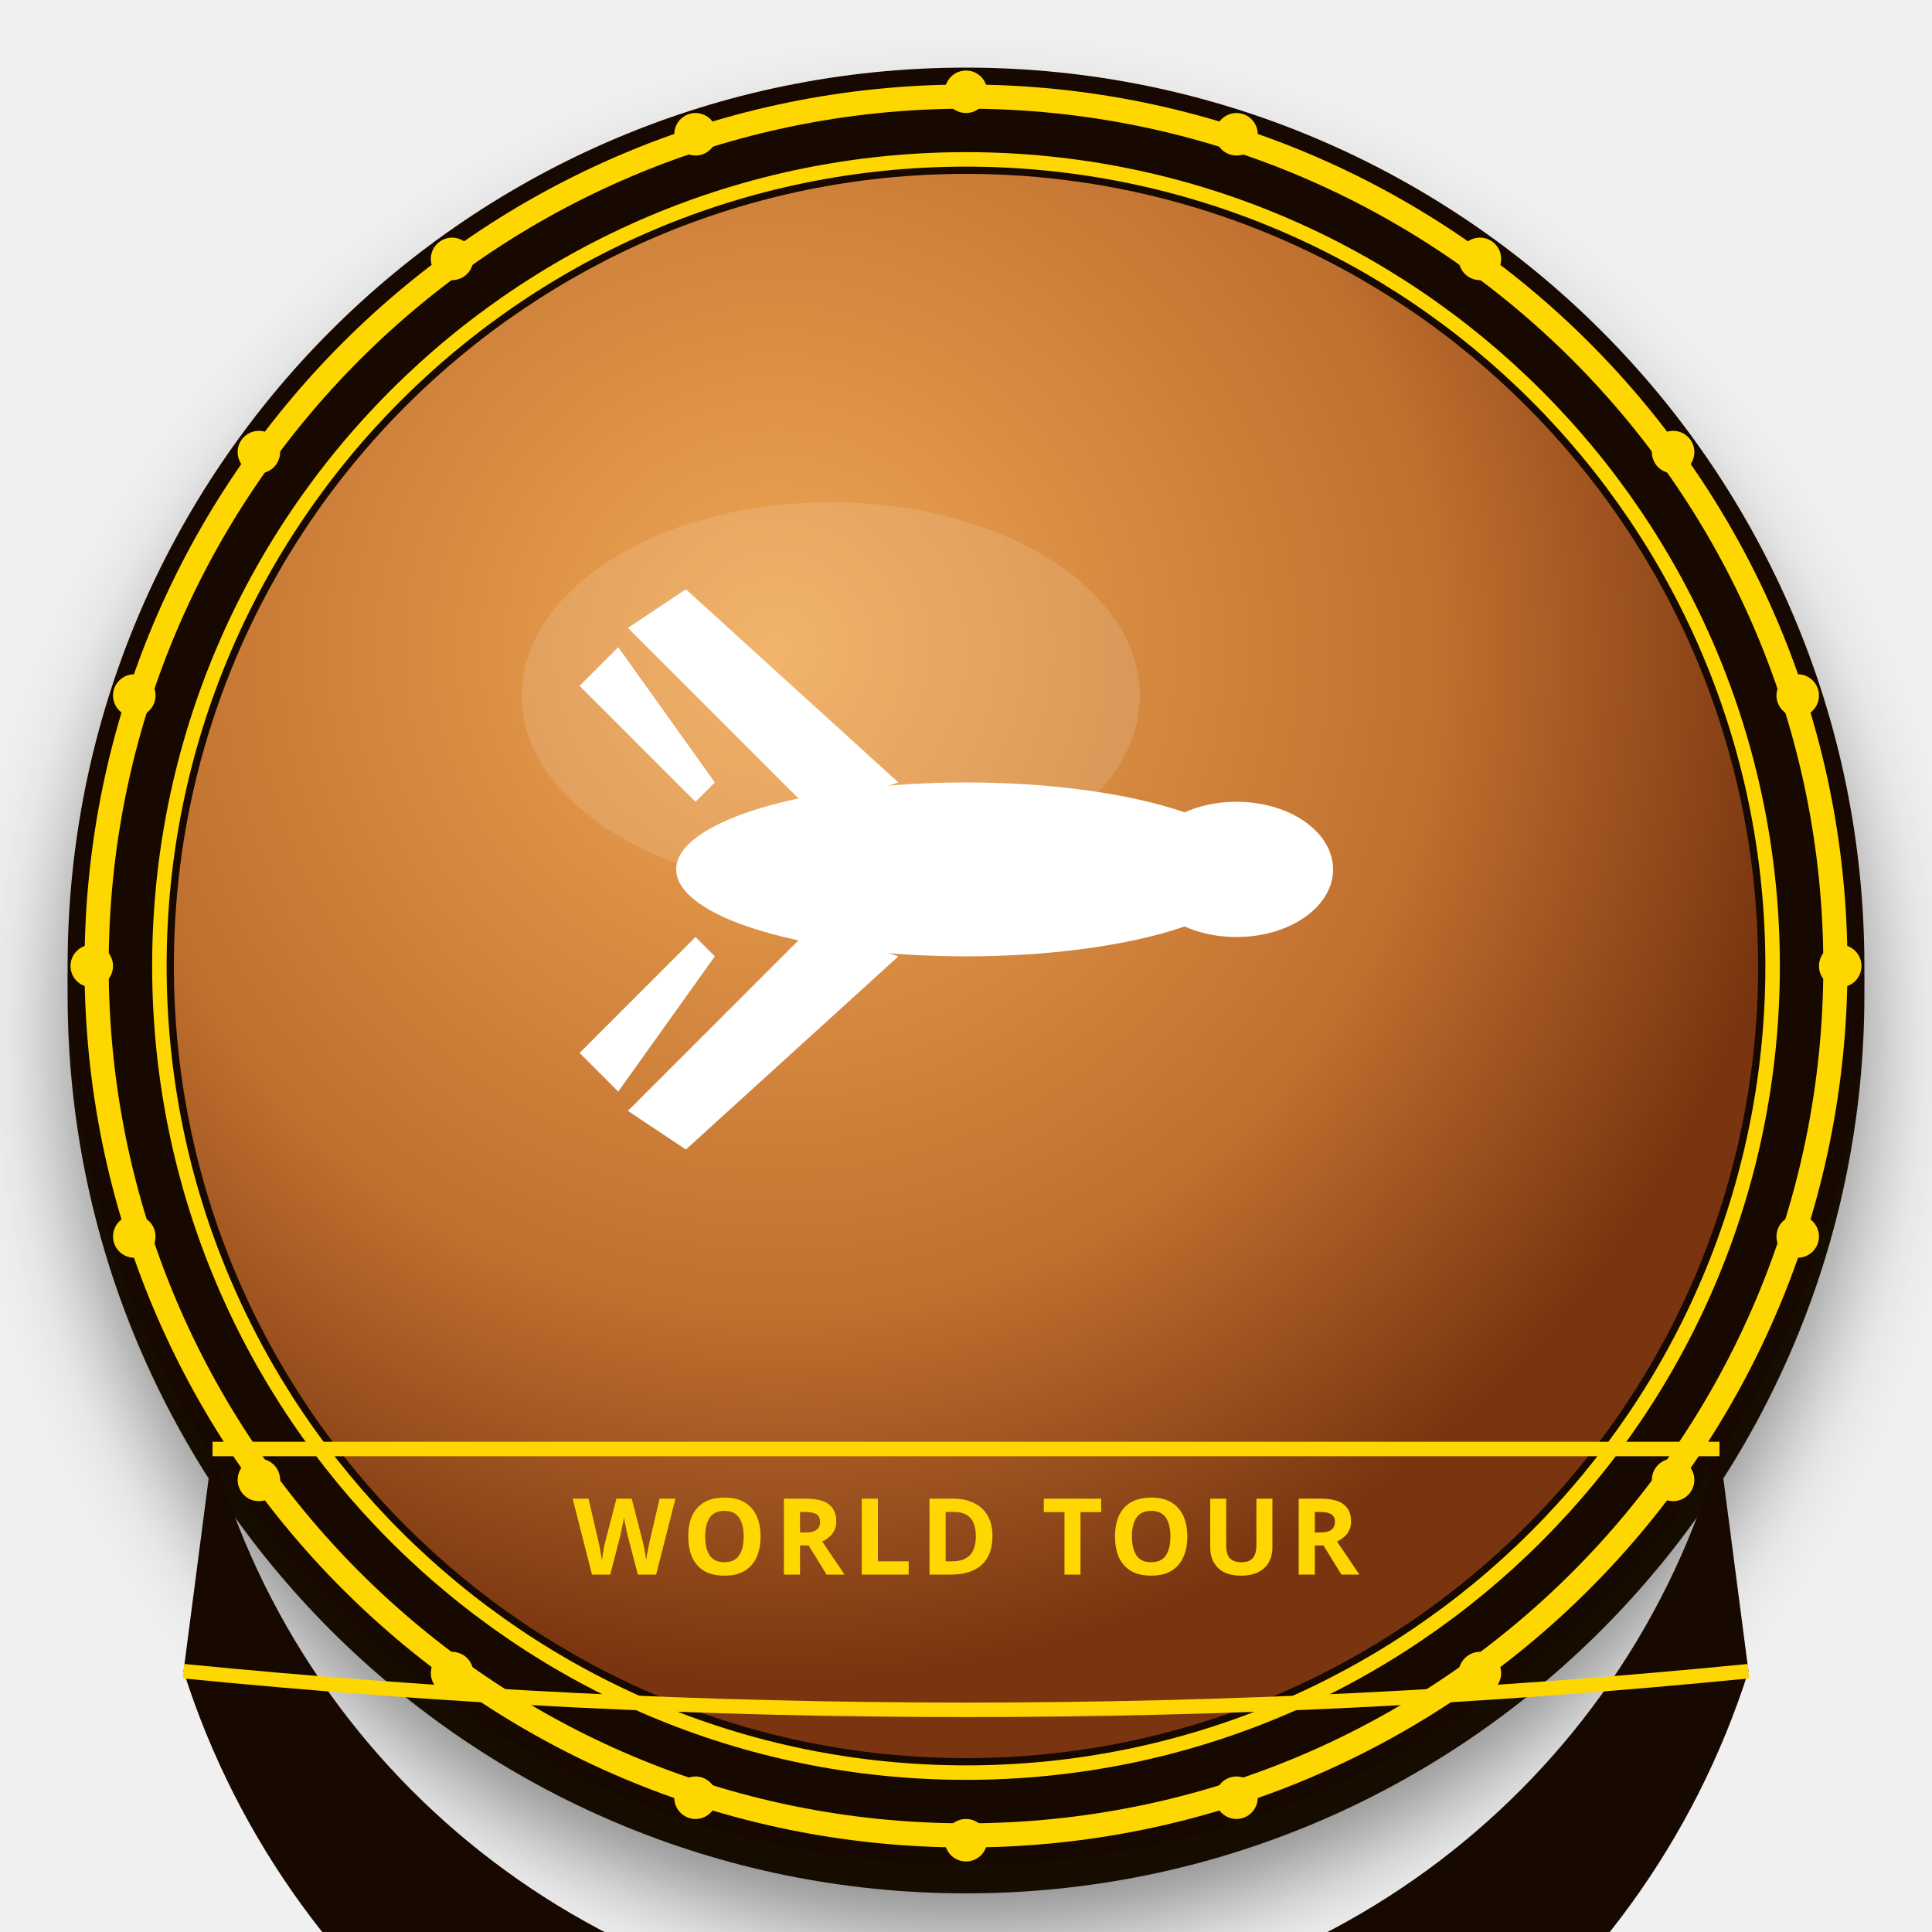
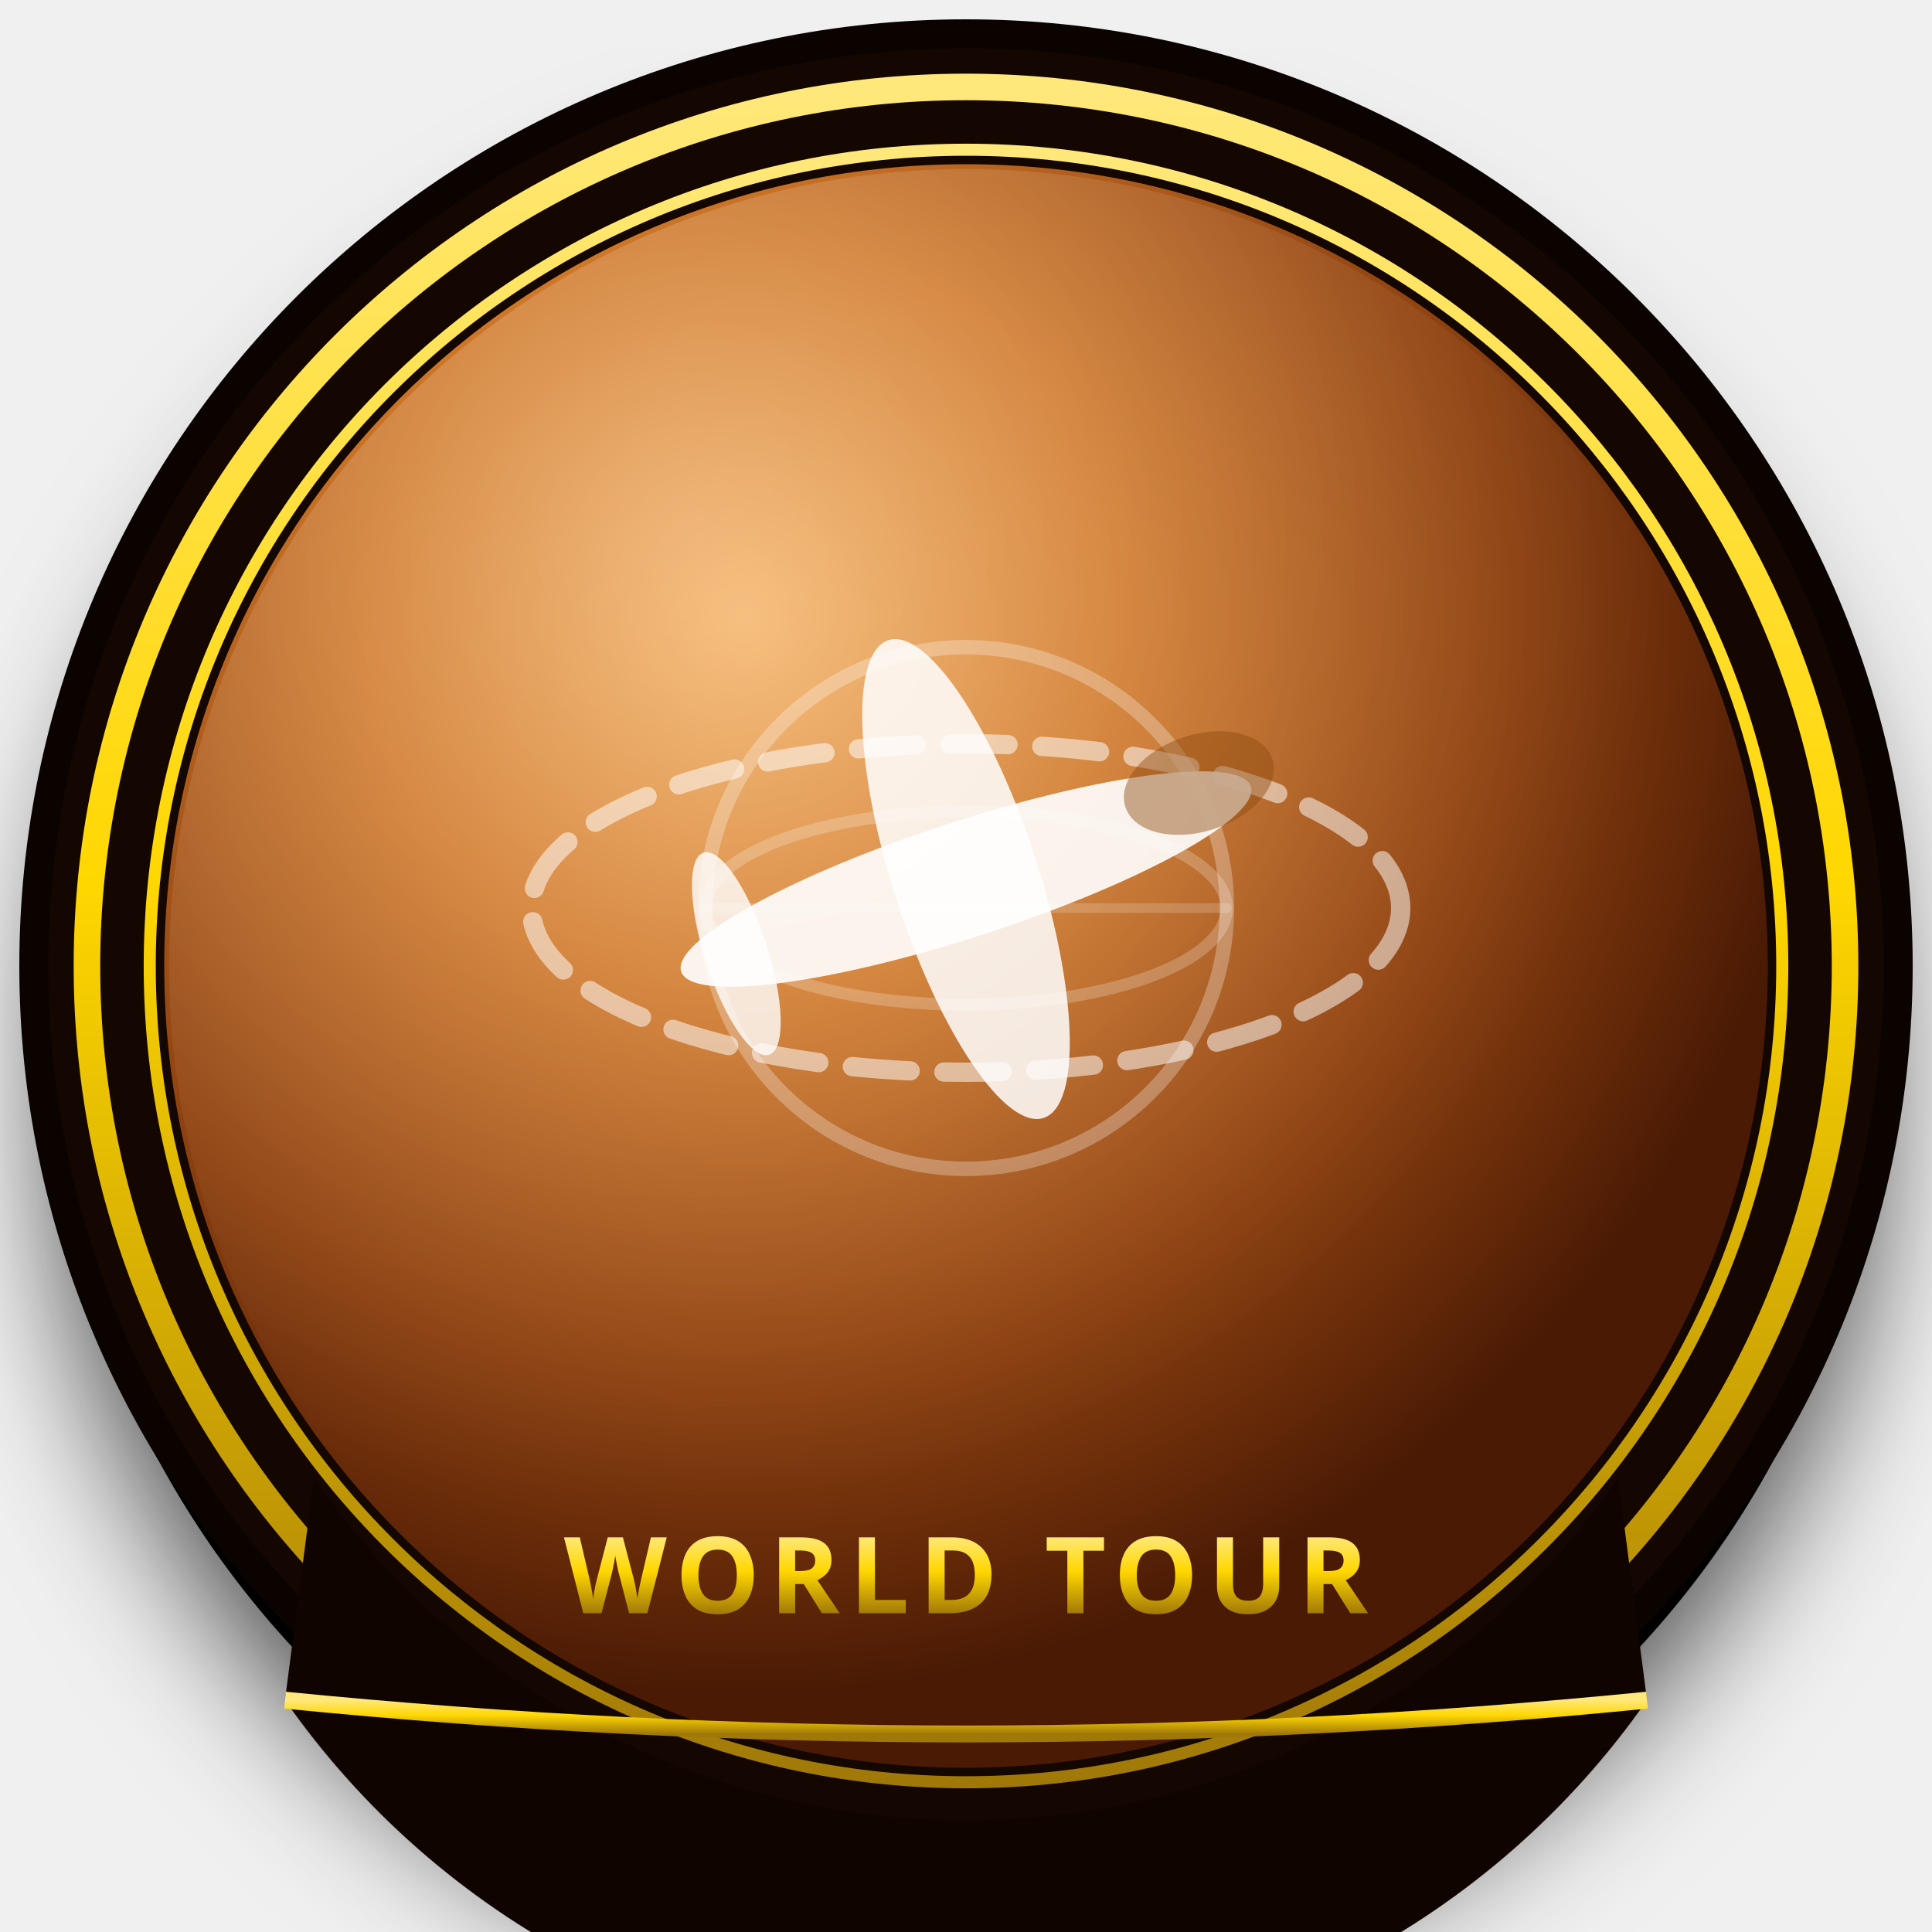
- <svg xmlns="http://www.w3.org/2000/svg" width="200" height="200" viewBox="0 0 200 200">
+ <svg xmlns="http://www.w3.org/2000/svg" width="400" height="400" viewBox="0 0 400 400">
  <defs>
-     <radialGradient id="bg" cx="38%" cy="30%" r="65%">
-       <stop offset="0%" stop-color="#F0A855" />
-       <stop offset="65%" stop-color="#BF6F2E" />
-       <stop offset="100%" stop-color="#7A3510" />
+     <radialGradient id="bgG_world_tour" cx="36%" cy="28%" r="68%">
+       <stop offset="0%" stop-color="#F5B060" />
+       <stop offset="35%" stop-color="#D07828" />
+       <stop offset="70%" stop-color="#8F4210" />
+       <stop offset="100%" stop-color="#4A1A04" />
    </radialGradient>
-     <filter id="sh">
-       <feDropShadow dx="0" dy="4" stdDeviation="5" flood-color="#00000070" />
+     <radialGradient id="sheenG_world_tour" cx="32%" cy="22%" r="62%">
+       <stop offset="0%" stop-color="rgba(255,255,255,0.22)" />
+       <stop offset="100%" stop-color="rgba(255,255,255,0)" />
+     </radialGradient>
+     <linearGradient id="goldG_world_tour" x1="0%" y1="0%" x2="0%" y2="100%">
+       <stop offset="0%" stop-color="#FFE87A" />
+       <stop offset="45%" stop-color="#FFD700" />
+       <stop offset="100%" stop-color="#A07808" />
+     </linearGradient>
+     <filter id="shF_world_tour" x="-25%" y="-25%" width="150%" height="150%">
+       <feDropShadow dx="0" dy="10" stdDeviation="14" flood-color="#000000" flood-opacity="0.7" />
    </filter>
-     <clipPath id="cc">
-       <circle cx="100" cy="100" r="82" />
+     <filter id="innerGlow_world_tour">
+       <feGaussianBlur in="SourceGraphic" stdDeviation="3" result="blur" />
+       <feComposite in="SourceGraphic" in2="blur" operator="over" />
+     </filter>
+     <clipPath id="ccG_world_tour">
+       <circle cx="200" cy="200" r="165" />
    </clipPath>
  </defs>
-   <circle cx="100" cy="103" r="93" fill="#170800" filter="url(#sh)" />
-   <circle cx="100" cy="100" r="93" fill="#170800" />
-   <circle cx="100" cy="100" r="90" fill="none" stroke="#FFD700" stroke-width="2.5" />
-   <circle cx="100.0" cy="9.5" r="2.2" fill="#FFD700" />
-   <circle cx="128.0" cy="13.9" r="2.2" fill="#FFD700" />
-   <circle cx="153.2" cy="26.8" r="2.2" fill="#FFD700" />
-   <circle cx="173.2" cy="46.8" r="2.2" fill="#FFD700" />
-   <circle cx="186.1" cy="72.0" r="2.2" fill="#FFD700" />
-   <circle cx="190.5" cy="100.0" r="2.2" fill="#FFD700" />
-   <circle cx="186.1" cy="128.0" r="2.2" fill="#FFD700" />
-   <circle cx="173.2" cy="153.2" r="2.2" fill="#FFD700" />
-   <circle cx="153.2" cy="173.2" r="2.2" fill="#FFD700" />
-   <circle cx="128.0" cy="186.1" r="2.2" fill="#FFD700" />
-   <circle cx="100.0" cy="190.5" r="2.2" fill="#FFD700" />
-   <circle cx="72.0" cy="186.1" r="2.2" fill="#FFD700" />
-   <circle cx="46.8" cy="173.2" r="2.2" fill="#FFD700" />
-   <circle cx="26.8" cy="153.2" r="2.2" fill="#FFD700" />
-   <circle cx="13.9" cy="128.0" r="2.2" fill="#FFD700" />
-   <circle cx="9.5" cy="100.0" r="2.2" fill="#FFD700" />
-   <circle cx="13.9" cy="72.0" r="2.2" fill="#FFD700" />
-   <circle cx="26.8" cy="46.8" r="2.2" fill="#FFD700" />
-   <circle cx="46.8" cy="26.8" r="2.2" fill="#FFD700" />
-   <circle cx="72.0" cy="13.9" r="2.2" fill="#FFD700" />
-   <circle cx="100" cy="100" r="83.5" fill="none" stroke="#FFD700" stroke-width="1.5" />
-   <circle cx="100" cy="100" r="82" fill="url(#bg)" />
-   <ellipse cx="86" cy="72" rx="32" ry="20" fill="rgba(255,255,255,0.13)" clip-path="url(#cc)" />
+   <circle cx="200" cy="212" r="190" fill="#050200" filter="url(#shF_world_tour)" />
+   <circle cx="200" cy="200" r="196" fill="#0A0300" />
+   <circle cx="200" cy="200" r="190" fill="#140600" />
+   <circle cx="200" cy="200" r="182" fill="none" stroke="url(#goldG_world_tour)" stroke-width="5.5" />
+   <circle cx="200.0" cy="20.0" r="4.5" fill="url(#goldGworld_tour)" />
+   <circle cx="246.6" cy="26.1" r="4.5" fill="url(#goldGworld_tour)" />
+   <circle cx="290.0" cy="44.1" r="4.5" fill="url(#goldGworld_tour)" />
+   <circle cx="327.3" cy="72.7" r="4.5" fill="url(#goldGworld_tour)" />
+   <circle cx="355.9" cy="110.0" r="4.5" fill="url(#goldGworld_tour)" />
+   <circle cx="373.9" cy="153.4" r="4.5" fill="url(#goldGworld_tour)" />
+   <circle cx="380.0" cy="200.0" r="4.5" fill="url(#goldGworld_tour)" />
+   <circle cx="373.9" cy="246.6" r="4.5" fill="url(#goldGworld_tour)" />
+   <circle cx="355.9" cy="290.0" r="4.5" fill="url(#goldGworld_tour)" />
+   <circle cx="327.3" cy="327.3" r="4.5" fill="url(#goldGworld_tour)" />
+   <circle cx="290.0" cy="355.9" r="4.5" fill="url(#goldGworld_tour)" />
+   <circle cx="246.6" cy="373.9" r="4.5" fill="url(#goldGworld_tour)" />
+   <circle cx="200.0" cy="380.0" r="4.5" fill="url(#goldGworld_tour)" />
+   <circle cx="153.4" cy="373.9" r="4.5" fill="url(#goldGworld_tour)" />
+   <circle cx="110.0" cy="355.9" r="4.5" fill="url(#goldGworld_tour)" />
+   <circle cx="72.7" cy="327.3" r="4.5" fill="url(#goldGworld_tour)" />
+   <circle cx="44.1" cy="290.0" r="4.5" fill="url(#goldGworld_tour)" />
+   <circle cx="26.1" cy="246.6" r="4.5" fill="url(#goldGworld_tour)" />
+   <circle cx="20.0" cy="200.0" r="4.5" fill="url(#goldGworld_tour)" />
+   <circle cx="26.1" cy="153.4" r="4.5" fill="url(#goldGworld_tour)" />
+   <circle cx="44.1" cy="110.0" r="4.5" fill="url(#goldGworld_tour)" />
+   <circle cx="72.7" cy="72.7" r="4.5" fill="url(#goldGworld_tour)" />
+   <circle cx="110.0" cy="44.1" r="4.5" fill="url(#goldGworld_tour)" />
+   <circle cx="153.4" cy="26.1" r="4.5" fill="url(#goldGworld_tour)" />
+   <circle cx="200" cy="200" r="169" fill="none" stroke="url(#goldG_world_tour)" stroke-width="2.5" />
+   <circle cx="200" cy="200" r="166" fill="url(#bgG_world_tour)" />
+   <circle cx="200" cy="200" r="166" fill="url(#sheenG_world_tour)" clip-path="url(#ccG_world_tour)" />
  <g stroke-linecap="round" stroke-linejoin="round">
-     <ellipse cx="100" cy="90" rx="30" ry="9" fill="white" />
-     <ellipse cx="128" cy="90" rx="10" ry="7" fill="white" />
-     <path d="M 93 81 L 71 61 L 65 65 L 84 84 Z" fill="white" />
-     <path d="M 93 99 L 71 119 L 65 115 L 84 96 Z" fill="white" />
-     <path d="M 72 83 L 60 71 L 64 67 L 74 81 Z" fill="white" />
-     <path d="M 72 97 L 60 109 L 64 113 L 74 99 Z" fill="white" />
+     <circle cx="200" cy="188" r="54" fill="none" stroke="rgba(255,255,255,0.28)" stroke-width="3" />
+     <ellipse cx="200" cy="188" rx="54" ry="20" fill="none" stroke="rgba(255,255,255,0.22)" stroke-width="2.5" />
+     <line x1="146" y1="188" x2="254" y2="188" stroke="rgba(255,255,255,0.18)" stroke-width="2" />
+     <ellipse cx="200" cy="188" rx="90" ry="34" fill="none" stroke="rgba(255,255,255,0.52)" stroke-width="4" stroke-dasharray="12,7" />
+     <g transform="rotate(-18,200,182)">
+       <ellipse cx="200" cy="182" rx="62" ry="12" fill="rgba(255,255,255,0.9)" />
+       <ellipse cx="200" cy="182" rx="15" ry="52" fill="rgba(255,255,255,0.85)" />
+       <ellipse cx="150" cy="182" rx="6.5" ry="22" fill="rgba(255,255,255,0.8)" />
+       <ellipse cx="252" cy="178" rx="16" ry="10" fill="rgba(140,75,15,0.45)" />
+     </g>
  </g>
-   <path d="M 22 150 A 81 81 0 0 0 178 150 L 181 173 A 85 85 0 0 1 19 173 Z" fill="#170800" />
-   <line x1="22" y1="150" x2="178" y2="150" stroke="#FFD700" stroke-width="1.5" />
-   <path d="M 19 173 Q 100 181 181 173" fill="none" stroke="#FFD700" stroke-width="1.5" />
-   <text x="100" y="163" text-anchor="middle" fill="#FFD700" font-family="Arial Black,Impact,sans-serif" font-size="11" font-weight="900" letter-spacing="0.8">WORLD TOUR</text>
+   <path d="M 65 306 A 164 164 0 0 0 335 306 L 341 352 A 172 172 0 0 1 59 352 Z" fill="#100400" />
+   <line x1="65" y1="306" x2="335" y2="306" stroke="url(#goldG_world_tour)" stroke-width="3.5" />
+   <path d="M 59 352 Q 200 366 341 352" fill="none" stroke="url(#goldG_world_tour)" stroke-width="3.5" />
+   <text x="200" y="334" text-anchor="middle" fill="url(#goldG_world_tour)" font-family="Arial Black,Impact,sans-serif" font-size="22" font-weight="900" letter-spacing="2">WORLD TOUR</text>
</svg>
